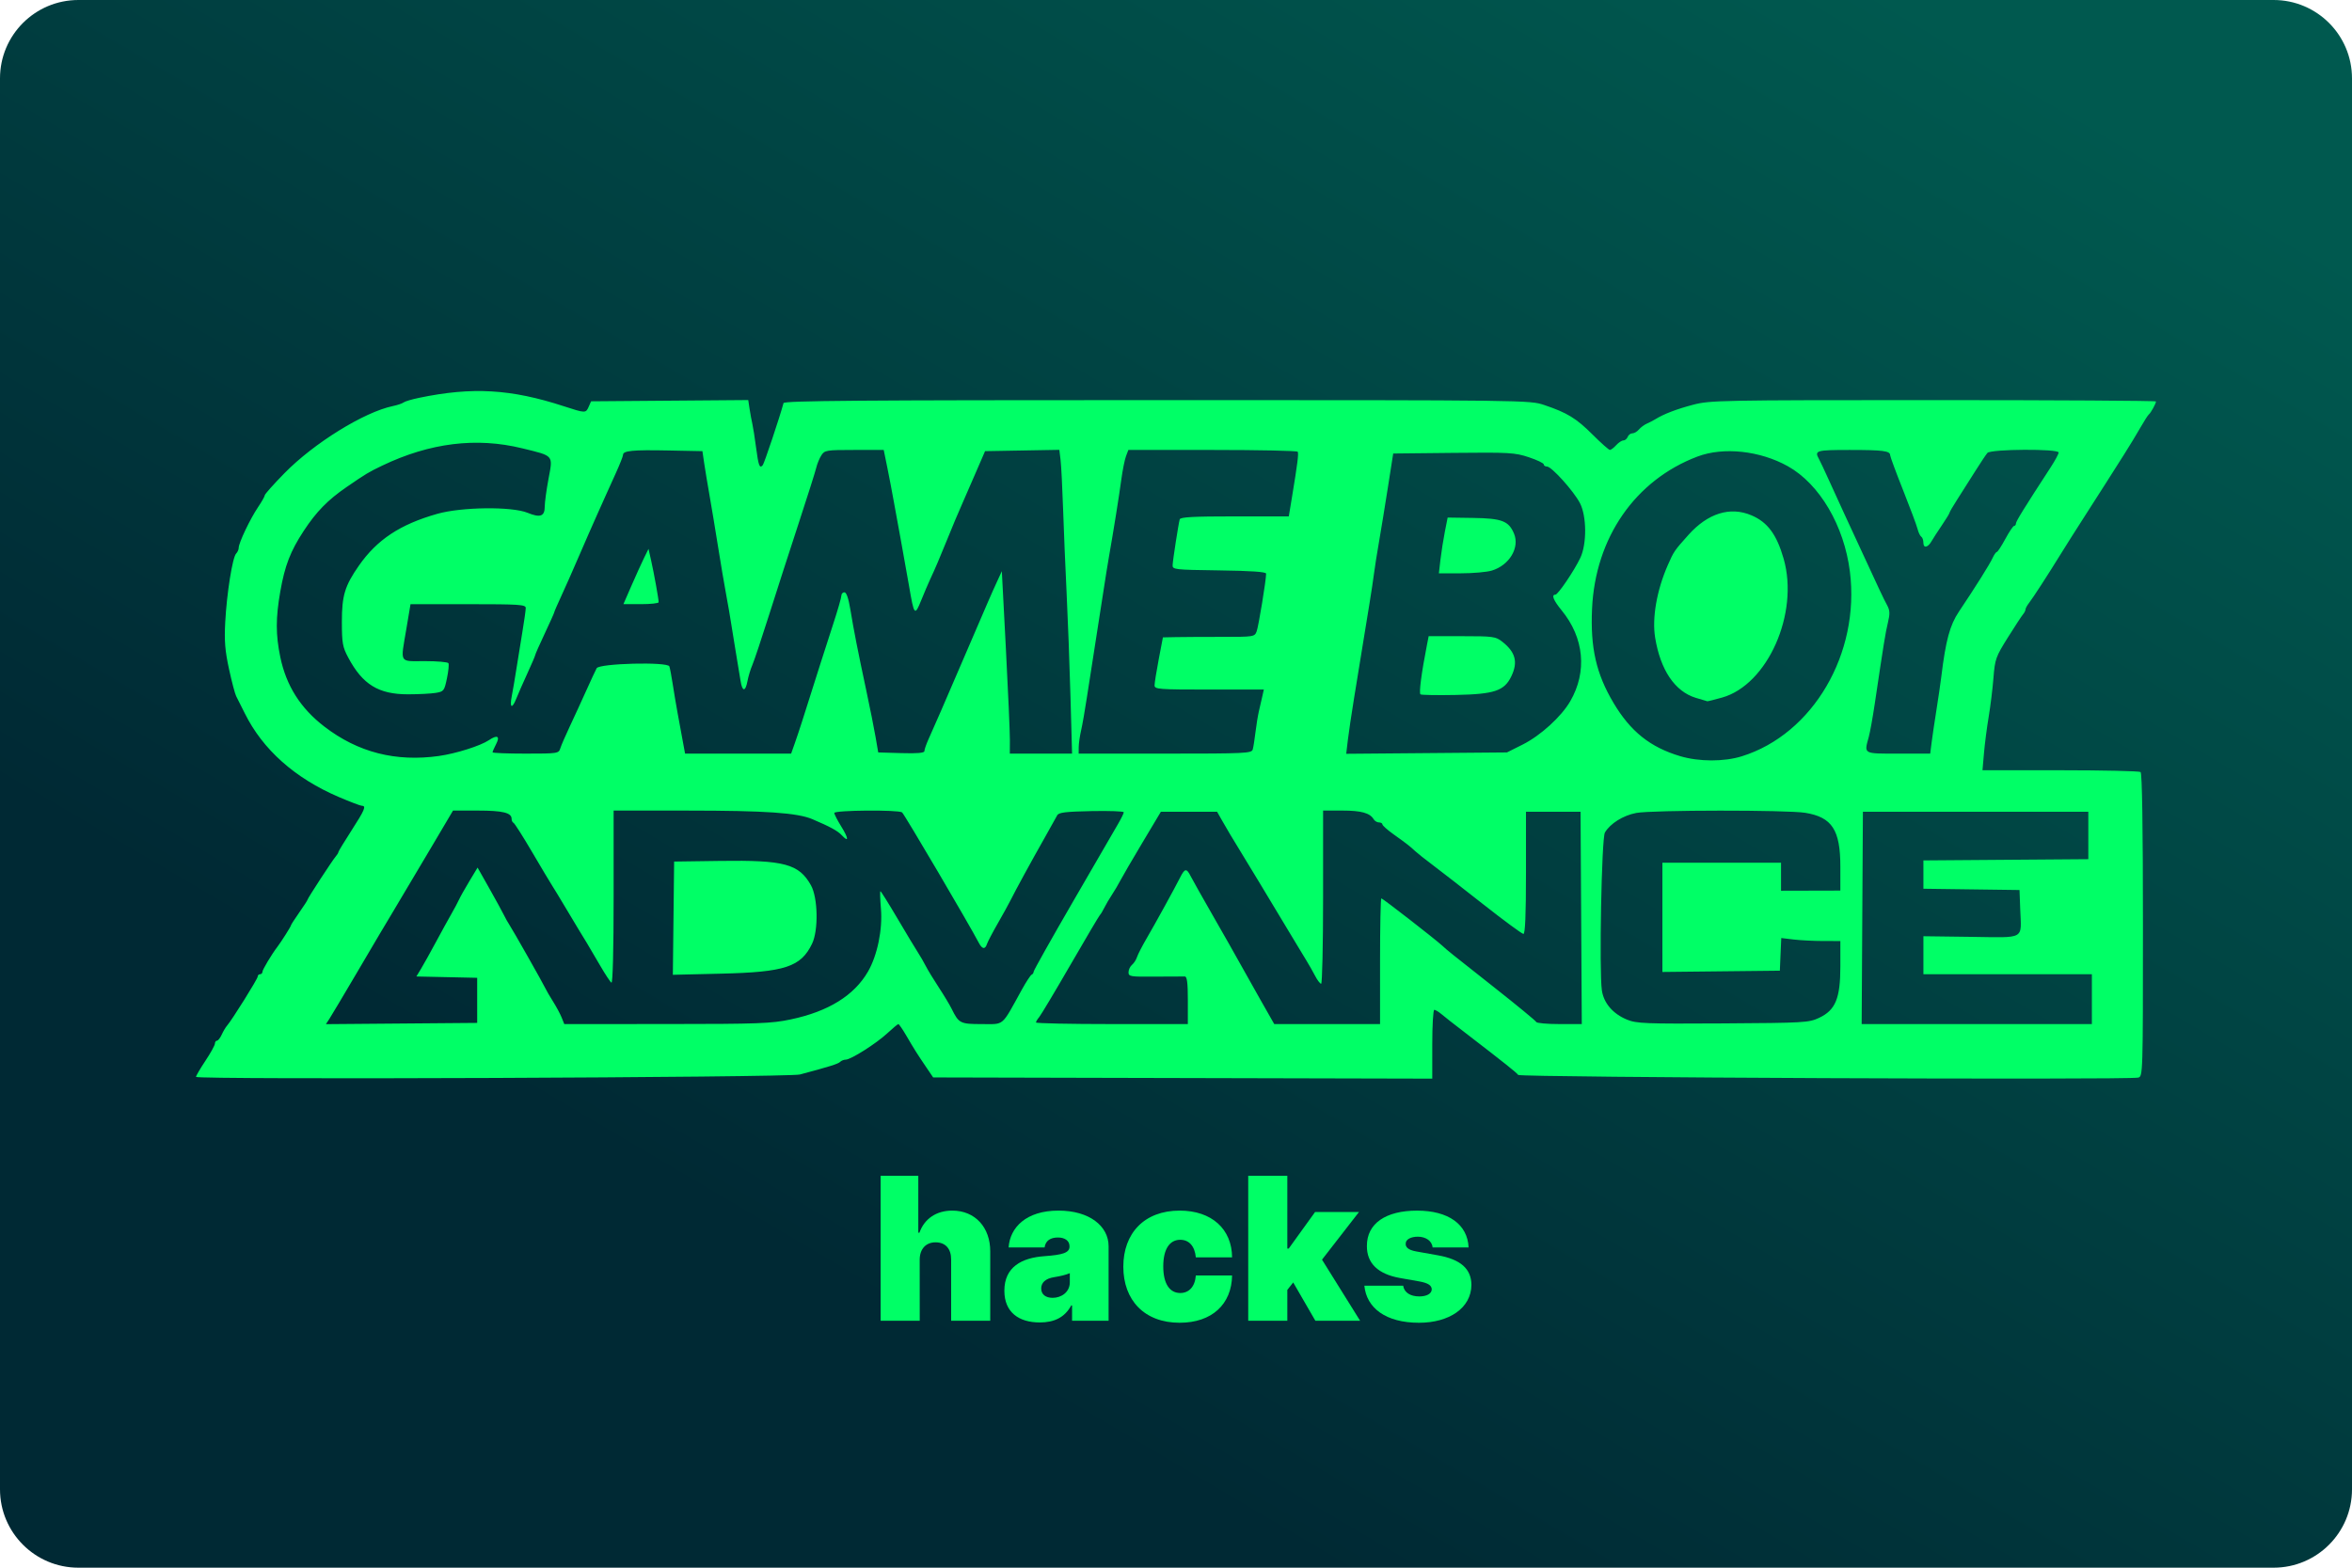
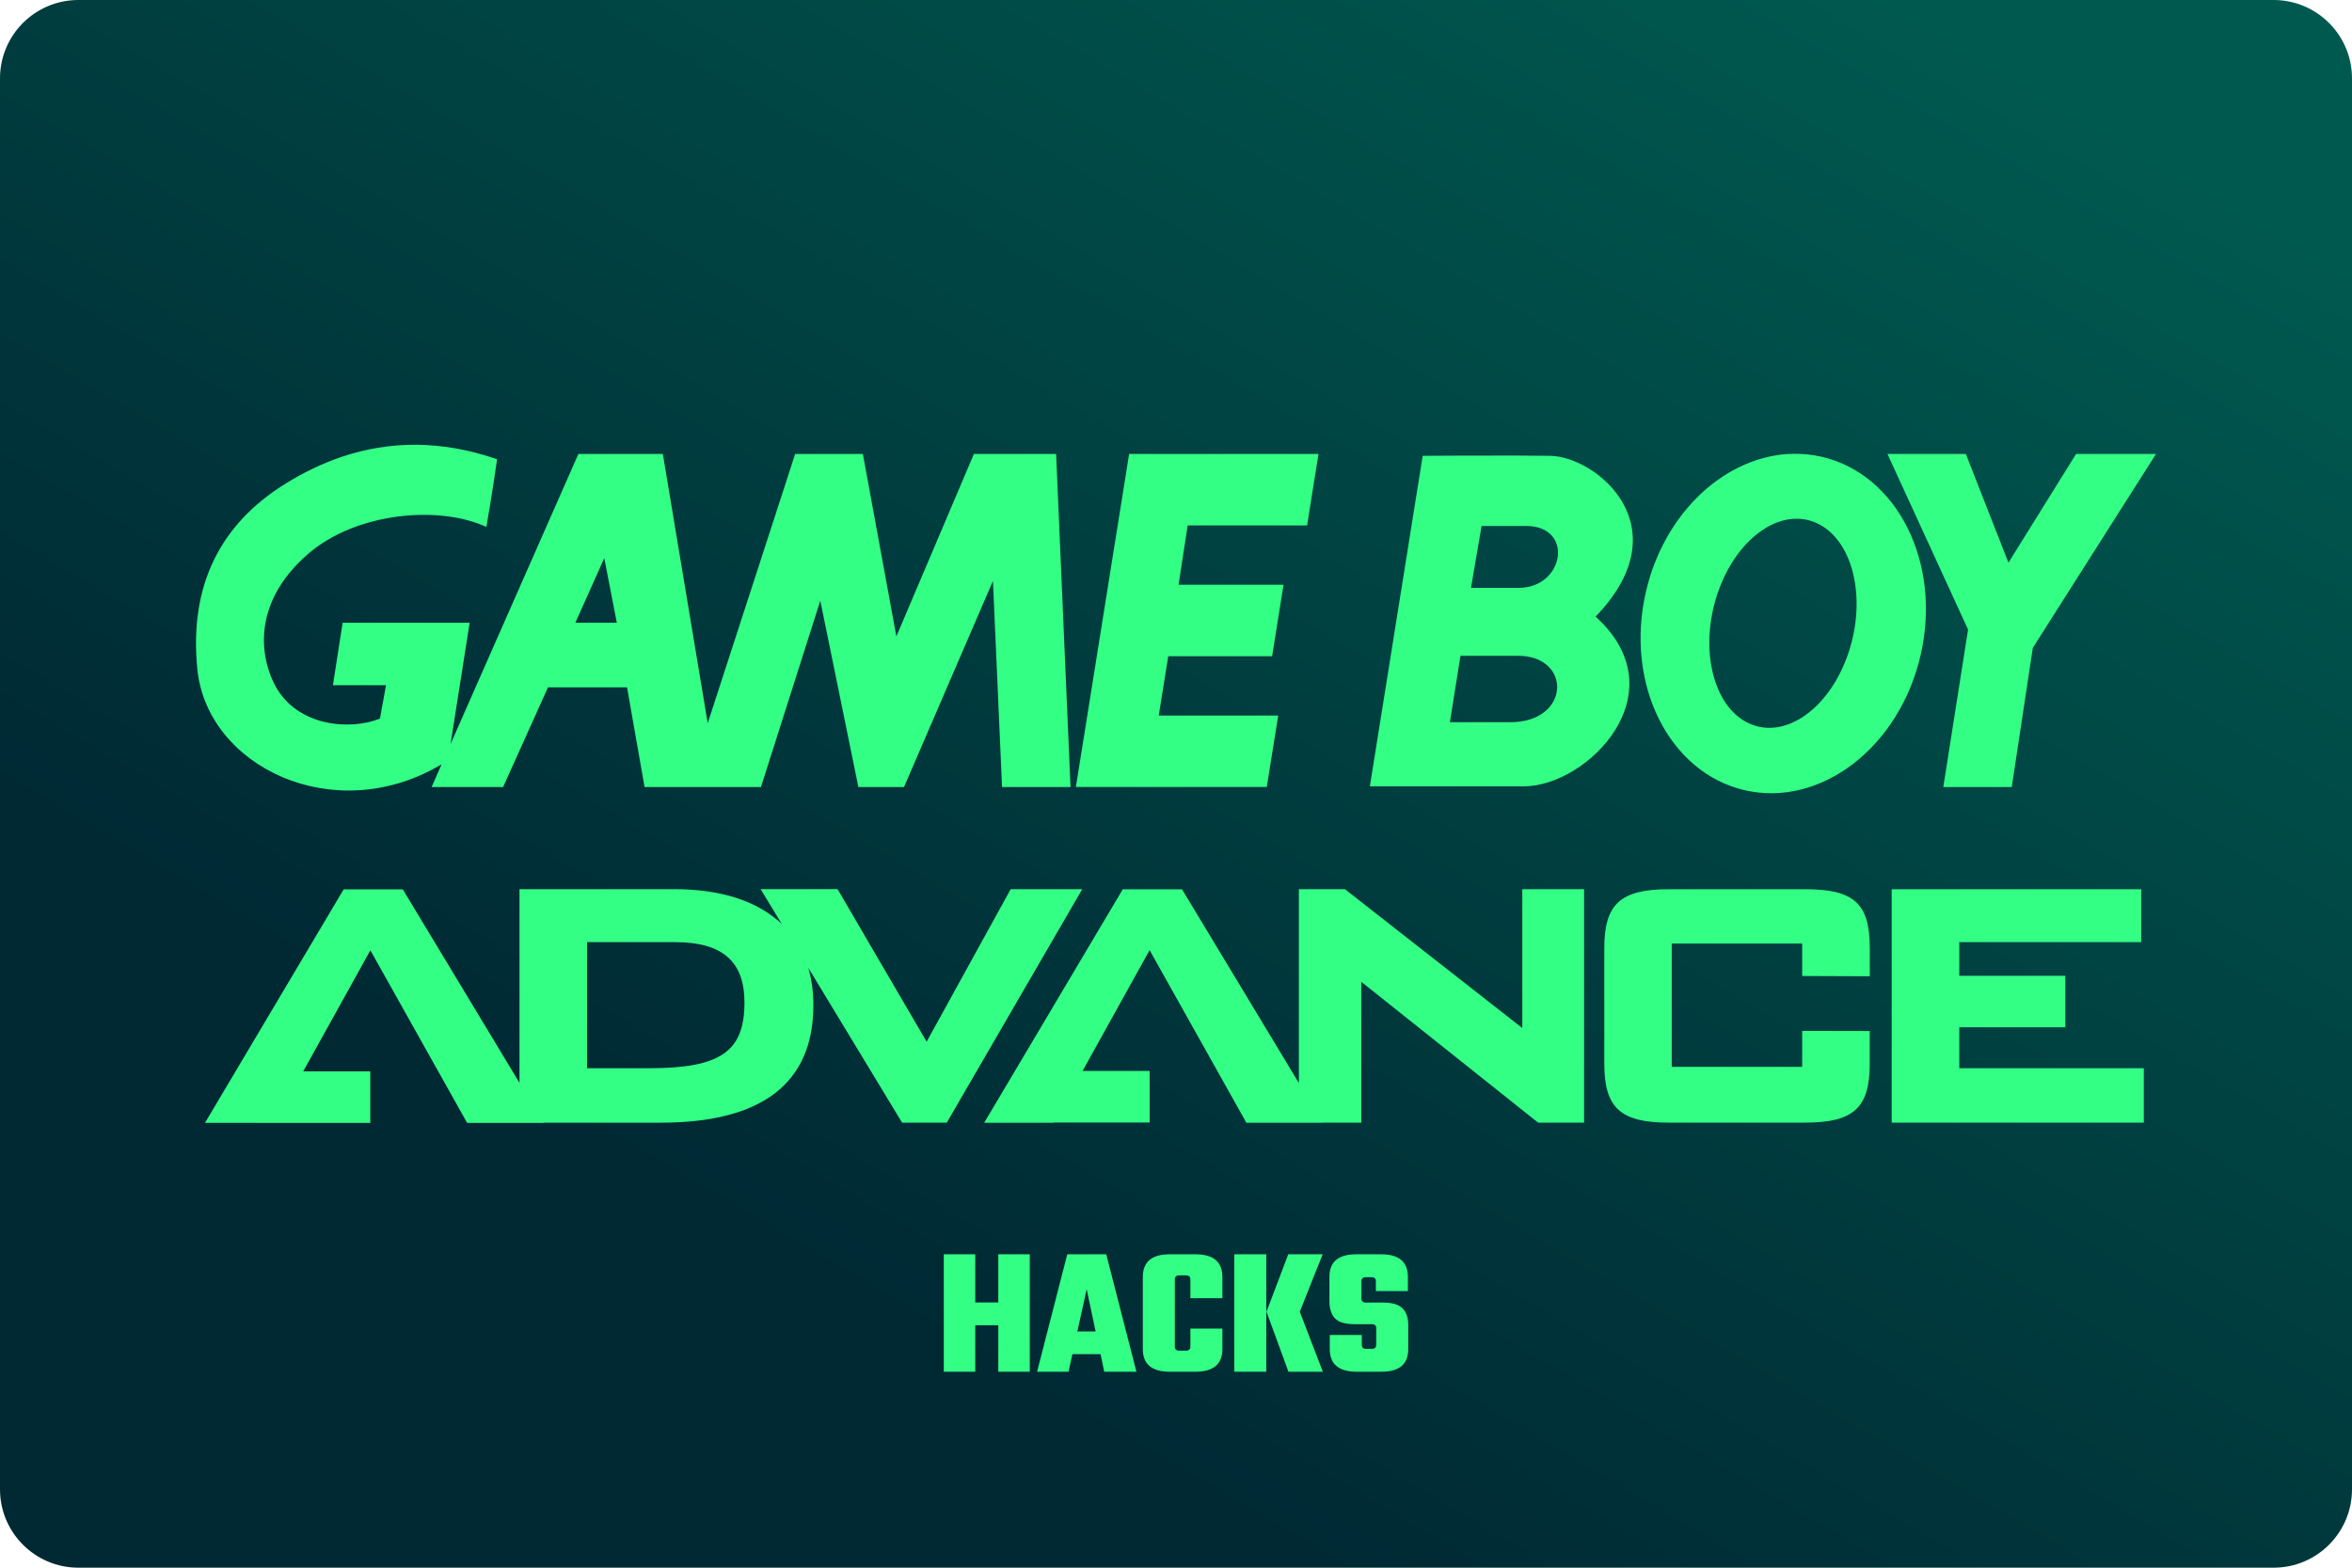
- <svg xmlns="http://www.w3.org/2000/svg" width="480" height="320" version="1.1" viewBox="0 0 480 320">
+ <svg xmlns="http://www.w3.org/2000/svg" width="480" height="320" version="1.1" viewBox="0 0 480 320" xml:space="preserve">
  <defs>
    <linearGradient id="a" x1="116.42" x2="71.208" y1="7.938" y2="84.667" gradientTransform="scale(3.7795)" gradientUnits="userSpaceOnUse">
      <stop stop-color="#00594f" offset="0" />
      <stop stop-color="#002934" offset="1" />
    </linearGradient>
  </defs>
-   <rect width="480" height="320" ry="16" fill="url(#a)" stroke-linecap="square" stroke-linejoin="round" stroke-width="2" style="paint-order:stroke fill markers" />
-   <path d="m39.999 219.82c0-0.217 0.866-1.697 1.923-3.29 1.058-1.592 1.929-3.168 1.937-3.501 0.008-0.333 0.197-0.605 0.42-0.605 0.224 0 0.658-0.553 0.966-1.229 0.308-0.676 0.791-1.493 1.074-1.816 1.023-1.169 6.27-9.566 6.27-10.034 0-0.264 0.218-0.48 0.484-0.48s0.484-0.223 0.484-0.495c0-0.423 1.87-3.552 3.033-5.074 0.792-1.037 2.778-4.171 2.778-4.385 0-0.124 0.763-1.311 1.695-2.637 0.932-1.326 1.695-2.503 1.695-2.615 0-0.266 5.111-8.104 5.781-8.866 0.283-0.322 0.515-0.705 0.515-0.852 0-0.147 1.199-2.125 2.663-4.396 2.707-4.196 3.074-5.063 2.142-5.063-0.287 0-2.411-0.809-4.721-1.797-8.948-3.829-15.525-9.687-19.186-17.089-0.724-1.465-1.515-3.038-1.756-3.496-0.242-0.458-0.9-2.96-1.464-5.56-0.814-3.755-0.971-5.725-0.765-9.579 0.312-5.835 1.487-13.227 2.219-13.959 0.291-0.291 0.529-0.826 0.529-1.19 0-0.991 2.327-5.884 3.922-8.25 0.773-1.145 1.405-2.261 1.405-2.479 0-0.218 1.798-2.234 3.995-4.48 6.012-6.144 16.265-12.494 22.155-13.72 0.932-0.194 1.913-0.526 2.179-0.738 0.266-0.212 1.683-0.635 3.148-0.939 10.867-2.26 18.766-1.801 29.54 1.715 4.419 1.442 4.495 1.444 5.091 0.085l0.478-1.09 32.074-0.255 0.278 1.822c0.153 1.002 0.405 2.367 0.56 3.033 0.156 0.666 0.495 2.826 0.754 4.8 0.495 3.77 0.725 4.383 1.366 3.642 0.307-0.355 3.453-9.759 4.242-12.68 0.13-0.481 15.786-0.605 76.222-0.605 75.643 0 76.074 0.004 79.037 1.003 4.693 1.581 6.532 2.708 9.873 6.048 1.715 1.715 3.298 3.118 3.518 3.118 0.22 0 0.795-0.436 1.277-0.969 0.482-0.533 1.146-0.969 1.476-0.969 0.33 0 0.725-0.327 0.878-0.726 0.153-0.4 0.586-0.726 0.961-0.726s0.972-0.35 1.327-0.777c0.355-0.427 1.089-0.972 1.633-1.21 0.544-0.238 1.315-0.637 1.715-0.887 1.693-1.06 4.344-2.077 7.718-2.962 3.448-0.904 5.545-0.944 49.032-0.944 24.986 0 45.43 0.123 45.43 0.274 0 0.414-1.067 2.356-1.446 2.632-0.183 0.133-0.954 1.332-1.713 2.663-0.759 1.332-2.281 3.838-3.381 5.569-1.101 1.731-2.749 4.326-3.663 5.768-0.914 1.441-2.969 4.653-4.567 7.137-1.598 2.485-3.668 5.754-4.6 7.265-2.703 4.381-5.727 9.049-6.527 10.075-0.406 0.52-0.737 1.129-0.737 1.352 0 0.223-0.226 0.669-0.501 0.991-0.276 0.322-1.674 2.458-3.108 4.746-2.462 3.931-2.624 4.387-2.929 8.232-0.177 2.239-0.616 5.814-0.974 7.945-0.358 2.131-0.789 5.454-0.957 7.385l-0.306 3.511 15.889 8e-3c8.739 4e-3 16.107 0.167 16.373 0.363 0.314 0.231 0.484 11.213 0.484 31.249 0 30.492-0.011 30.896-0.969 31.127-2.089 0.506-126.18-0.03-126.53-0.547-0.299-0.443-2.927-2.54-10.097-8.055-3.712-2.855-4.629-3.574-5.604-4.387-0.559-0.466-1.2-0.847-1.426-0.847s-0.41 3.161-0.41 7.024v7.024l-101.86-0.247-1.493-2.203c-1.833-2.704-2.317-3.474-4.023-6.392-0.739-1.265-1.453-2.297-1.586-2.294-0.133 3e-3 -1.146 0.845-2.251 1.871-2.258 2.097-7.442 5.386-8.491 5.386-0.378 0-0.894 0.207-1.147 0.459-0.414 0.413-2.099 0.941-8.208 2.573-2.33 0.622-123.24 1.102-123.24 0.489zm57.385-15.628v-4.6l-12.409-0.271 0.943-1.559c0.518-0.858 1.88-3.303 3.026-5.433s2.584-4.746 3.196-5.811c0.612-1.065 1.308-2.373 1.547-2.907 0.239-0.533 1.187-2.218 2.106-3.744l1.671-2.774 2.382 4.217c1.31 2.319 2.65 4.767 2.978 5.439s0.817 1.548 1.088 1.948c0.652 0.963 6.989 12.146 7.41 13.075 0.181 0.399 0.878 1.598 1.55 2.663 0.672 1.065 1.46 2.536 1.753 3.269l0.531 1.332 20.897-8e-3c18.798-7e-3 21.343-0.102 25.339-0.945 7.668-1.619 12.926-4.878 15.748-9.762 1.911-3.308 3.001-8.596 2.643-12.829-0.166-1.966-0.213-3.575-0.104-3.575 0.109 0 1.686 2.524 3.505 5.61 1.819 3.085 3.688 6.191 4.155 6.901 0.467 0.71 1.181 1.945 1.587 2.744 0.406 0.799 1.598 2.76 2.649 4.359 1.05 1.598 2.231 3.559 2.624 4.359 1.477 3.005 1.757 3.148 6.15 3.148 4.714 0 3.938 0.665 8.185-7.022 0.883-1.598 1.786-2.978 2.008-3.067 0.222-0.089 0.403-0.362 0.403-0.608 0-0.246 3.633-6.71 8.073-14.366 4.44-7.656 8.578-14.792 9.195-15.857 0.617-1.065 1.125-2.107 1.128-2.314 3e-3 -0.207-2.967-0.316-6.601-0.242-5.285 0.108-6.682 0.28-6.983 0.861-0.207 0.4-1.372 2.485-2.589 4.634-2.73 4.82-5.898 10.622-6.856 12.557-0.396 0.799-1.596 2.978-2.667 4.843-1.071 1.864-2.071 3.771-2.223 4.237-0.375 1.153-0.984 1.064-1.663-0.242-1.873-3.607-15.243-26.333-15.665-26.627-0.8-0.558-13.828-0.449-13.828 0.115 0 0.267 0.641 1.515 1.424 2.773 1.51 2.426 1.569 3.346 0.115 1.791-0.854-0.913-2.36-1.737-6.025-3.297-3.046-1.296-9.569-1.745-25.417-1.749l-15.133-4e-3v17.704c0 10.638-0.178 17.594-0.445 17.429-0.245-0.151-1.28-1.718-2.3-3.482-1.02-1.764-2.237-3.832-2.703-4.596-0.466-0.764-1.229-2.014-1.695-2.778-0.466-0.764-1.719-2.855-2.784-4.647-1.065-1.792-2.264-3.764-2.663-4.381-0.4-0.618-2.24-3.702-4.091-6.854-1.85-3.152-3.539-5.803-3.753-5.892-0.214-0.089-0.389-0.462-0.389-0.83 0-1.229-1.832-1.672-6.913-1.672h-5.039l-4.369 7.385c-4.322 7.304-6.367 10.746-8.013 13.482-1.848 3.072-2.719 4.544-7.336 12.39-2.636 4.481-5.115 8.64-5.508 9.244l-0.715 1.097 30.871-0.256zm40.063-16.772 0.13-11.557 9.443-0.133c13.057-0.185 16.024 0.613 18.478 4.968 1.427 2.533 1.557 9.187 0.232 11.935-2.285 4.741-5.521 5.805-18.598 6.113l-9.815 0.231zm104.97 16.772c0-3.537-0.163-4.85-0.605-4.87-0.333-0.015-3.057-3e-3 -6.053 0.026-5.078 0.05-5.448-0.011-5.448-0.882 0-0.514 0.318-1.199 0.708-1.522 0.389-0.323 0.849-1.033 1.022-1.577 0.173-0.544 1.028-2.213 1.901-3.709 1.832-3.14 5.731-10.224 6.892-12.526 0.969-1.919 1.319-1.958 2.185-0.242 0.37 0.732 2.424 4.383 4.565 8.111 2.141 3.729 4.49 7.869 5.221 9.201 0.731 1.332 2.659 4.764 4.286 7.627l2.958 5.206h21.594v-12.833c0-7.058 0.118-12.833 0.261-12.833 0.268 0 10.941 8.293 12.427 9.656 1.181 1.083 1.343 1.213 10.615 8.527 4.629 3.651 8.488 6.828 8.577 7.061 0.089 0.232 2.216 0.423 4.727 0.423h4.565l-0.252-43.34h-11.138v12.47c0 8.545-0.163 12.47-0.519 12.47-0.285-1.1e-4 -3.99-2.732-8.233-6.071-4.242-3.339-8.912-6.969-10.377-8.067s-3.034-2.343-3.488-2.767c-1.108-1.036-1.687-1.486-4.382-3.409-1.265-0.903-2.3-1.823-2.3-2.044 0-0.221-0.316-0.402-0.702-0.402s-0.877-0.295-1.09-0.656c-0.751-1.272-2.544-1.766-6.409-1.766h-3.906v17.675c0 9.722-0.178 17.675-0.395 17.675s-0.764-0.708-1.215-1.574c-0.451-0.866-1.254-2.282-1.785-3.148s-1.345-2.211-1.811-2.989-2.264-3.764-3.995-6.634c-1.731-2.871-3.479-5.775-3.885-6.454s-1.713-2.831-2.906-4.782c-2.774-4.537-3.656-6.014-4.752-7.954l-0.889-1.574h-11.472l-3.761 6.295c-2.068 3.462-4.099 6.949-4.512 7.748-0.413 0.799-1.185 2.107-1.716 2.905s-1.235 1.998-1.565 2.663c-0.33 0.666-0.724 1.32-0.876 1.453-0.151 0.133-2.859 4.709-6.017 10.17-3.158 5.46-6.035 10.271-6.393 10.692-0.358 0.421-0.651 0.911-0.651 1.09 0 0.179 6.973 0.325 15.496 0.325h15.496zm128.81 3.58c3.365-1.576 4.357-3.974 4.357-10.534v-5.153l-3.511-4e-3c-1.931-2e-3 -4.644-0.14-6.03-0.307l-2.519-0.302-0.145 3.333-0.145 3.334-23.971 0.259v-22.293h24.213v5.714l12.107-0.03v-4.867c0-7.515-1.687-10.112-7.147-11.007-3.721-0.609-31.27-0.589-34.511 0.026-2.678 0.508-5.353 2.186-6.398 4.012-0.673 1.177-1.19 28.343-0.613 32.214 0.388 2.604 2.261 4.783 5.124 5.96 1.951 0.802 3.687 0.871 19.574 0.774 16.6-0.101 17.538-0.155 19.613-1.127zm55.688-3.822v-5.085h-34.382v-7.76l9.707 0.127c11.249 0.147 10.286 0.692 10.049-5.686l-0.144-3.873-19.613-0.262v-5.779l33.656-0.255v-9.685h-46.004l-0.252 43.34h46.983zm-71.429-49.58c14.51-4.522 24.147-20.998 22.045-37.693-1.18-9.375-6.192-17.891-12.656-21.504-5.703-3.188-13.16-3.987-18.458-1.98-12.712 4.816-20.851 16.577-21.509 31.08-0.361 7.957 0.844 13.247 4.374 19.194 3.466 5.839 7.505 9.069 13.613 10.884 3.865 1.148 8.943 1.156 12.591 0.019zm-9.443-11.936c-4.245-1.314-7.176-5.667-8.258-12.266-0.659-4.021 0.333-9.701 2.592-14.837 1.23-2.797 1.317-2.924 4.203-6.148 3.956-4.419 8.505-5.837 12.842-4.002 3.303 1.397 5.169 3.912 6.59 8.879 3.187 11.145-3.281 25.724-12.571 28.33-1.539 0.432-2.893 0.77-3.009 0.752-0.116-0.019-1.191-0.337-2.389-0.708zm-256.42 11.869c3.458-0.486 8.437-2.065 10.156-3.22 1.707-1.148 2.312-0.826 1.478 0.786-0.406 0.786-0.739 1.548-0.739 1.695 0 0.146 3.036 0.266 6.747 0.266 6.573 0 6.756-0.026 7.087-1.09 0.187-0.599 1.06-2.615 1.939-4.479 0.879-1.864 2.381-5.133 3.338-7.264 0.957-2.131 1.92-4.201 2.141-4.6 0.548-0.993 14.473-1.346 14.832-0.376 0.126 0.34 0.428 1.926 0.671 3.524 0.243 1.598 0.702 4.322 1.021 6.053 0.319 1.731 0.79 4.292 1.048 5.69l0.469 2.542h21.643l0.73-2.058c0.401-1.132 1.074-3.148 1.496-4.479 3.219-10.177 4.983-15.7 6.391-20.01 0.898-2.749 1.633-5.309 1.633-5.69s0.283-0.692 0.63-0.692c0.406 0 0.836 1.248 1.208 3.511 0.711 4.318 1.517 8.418 3.261 16.586 0.739 3.462 1.588 7.712 1.885 9.443l0.541 3.148 4.712 0.139c3.273 0.096 4.712-0.03 4.712-0.411 0-0.302 0.356-1.345 0.791-2.318 1.796-4.017 2.717-6.137 7.188-16.538 5.424-12.621 5.646-13.13 6.889-15.835l0.935-2.034 0.828 15.835c0.456 8.71 0.822 17.088 0.815 18.62l-0.013 2.784h12.704l-0.328-11.743c-0.18-6.459-0.532-15.884-0.783-20.944-0.25-5.06-0.574-12.797-0.72-17.191-0.146-4.395-0.378-8.922-0.516-10.061l-0.251-2.07-15.158 0.267-1.784 4.116c-0.981 2.264-2.119 4.879-2.528 5.811-1.374 3.127-2.191 5.065-3.47 8.232-1.462 3.62-2.448 5.926-3.417 7.99-0.375 0.799-1.198 2.73-1.829 4.29-1.332 3.293-1.452 3.149-2.504-3.018-0.392-2.298-1.137-6.466-1.655-9.263s-1.194-6.501-1.503-8.232c-0.308-1.731-0.883-4.727-1.276-6.659l-0.716-3.511h-6.009c-5.7 0-6.045 0.056-6.714 1.09-0.388 0.599-0.859 1.743-1.048 2.542-0.189 0.799-1.81 5.92-3.603 11.38-1.793 5.46-4.5 13.85-6.017 18.644-1.517 4.794-3.057 9.403-3.421 10.242-0.364 0.839-0.81 2.31-0.99 3.269-0.424 2.259-1.07 2.226-1.423-0.072-0.153-0.999-0.594-3.668-0.979-5.932-0.385-2.264-0.829-4.988-0.985-6.053-0.157-1.065-0.591-3.571-0.964-5.569-0.374-1.998-1.13-6.465-1.68-9.927-0.551-3.462-1.329-8.148-1.729-10.411-0.4-2.264-0.888-5.206-1.083-6.537l-0.356-2.421-7.011-0.139c-7.247-0.144-9.19 0.046-9.19 0.895 0 0.273-0.665 1.957-1.478 3.744s-1.671 3.684-1.906 4.217c-0.235 0.533-1.114 2.494-1.952 4.359-0.838 1.865-2.509 5.678-3.712 8.474-1.203 2.796-2.819 6.447-3.591 8.113-0.772 1.665-1.403 3.123-1.403 3.24 0 0.117-0.872 2.064-1.937 4.327-1.065 2.263-1.937 4.233-1.937 4.376s-0.728 1.846-1.617 3.783c-0.889 1.937-1.896 4.23-2.238 5.096-0.88 2.229-1.417 1.952-0.937-0.484 0.223-1.132 0.641-3.583 0.929-5.448 0.288-1.864 0.839-5.273 1.224-7.575s0.7-4.536 0.7-4.964c0-0.693-1.282-0.778-11.758-0.778h-11.758l-0.836 4.964c-1.228 7.288-1.582 6.659 3.742 6.659 2.515 0 4.689 0.189 4.831 0.419 0.142 0.231 6e-3 1.625-0.303 3.099-0.536 2.555-0.642 2.693-2.288 2.966-0.949 0.157-3.483 0.288-5.63 0.291-6.037 8e-3 -9.292-1.988-12.229-7.501-1.149-2.156-1.291-2.952-1.295-7.276-6e-3 -5.378 0.594-7.359 3.475-11.49 3.703-5.309 8.413-8.421 16.002-10.574 4.965-1.408 15.202-1.526 18.411-0.212 2.598 1.064 3.512 0.734 3.512-1.267 0-0.853 0.347-3.401 0.77-5.662 0.92-4.912 1.16-4.634-5.371-6.234-9.356-2.292-18.86-1.115-28.571 3.537-2.774 1.329-3.289 1.639-7.282 4.383-3.824 2.628-6.159 5.018-8.736 8.943-2.714 4.132-3.855 7.086-4.779 12.371-0.947 5.415-0.947 8.798-0.001 13.373 1.21 5.849 4.122 10.447 8.989 14.192 6.855 5.275 14.559 7.248 23.433 6.001zm39.239-34.734c0.899-2.064 2.051-4.603 2.56-5.643l0.927-1.89 0.536 2.374c0.576 2.55 1.533 7.868 1.533 8.516 0 0.217-1.618 0.395-3.595 0.395h-3.595zm126.8 33.414c0.132-0.466 0.382-2.046 0.556-3.511s0.494-3.426 0.713-4.359c0.218-0.932 0.532-2.294 0.697-3.027l0.3-1.332h-11.147c-10.291 0-11.148-0.065-11.155-0.847-4e-3 -0.466 0.377-2.863 0.847-5.326l0.855-4.478 2.663-0.053c1.465-0.03 5.673-0.051 9.352-0.05 6.56 4e-3 6.697-0.019 7.118-1.124 0.384-1.009 1.931-10.45 1.931-11.781 0-0.365-3.008-0.574-9.564-0.664-9.216-0.127-9.563-0.167-9.517-1.1 0.053-1.087 1.187-8.384 1.448-9.322 0.129-0.462 2.791-0.605 11.215-0.605h11.046l0.661-3.995c1.113-6.728 1.377-8.822 1.158-9.201-0.116-0.2-7.939-0.363-17.385-0.363h-17.175l-0.482 1.268c-0.265 0.698-0.693 2.822-0.95 4.721-0.479 3.537-1.574 10.388-2.486 15.56-0.282 1.598-0.808 4.867-1.169 7.264-0.361 2.397-1.107 7.191-1.659 10.654-0.551 3.462-1.323 8.424-1.716 11.025-0.392 2.601-0.926 5.652-1.187 6.78-0.26 1.128-0.478 2.65-0.485 3.382l-0.012 1.332h17.643c16.389 0 17.66-0.06 17.883-0.847zm55.094-1.007c3.648-1.831 7.877-5.684 9.705-8.84 3.491-6.029 2.836-12.94-1.757-18.546-1.685-2.057-2.144-3.205-1.279-3.205 0.533 0 3.815-4.843 5.087-7.506 1.351-2.83 1.312-8.534-0.078-11.195-1.28-2.45-5.779-7.449-6.705-7.449-0.373 0-0.678-0.2-0.678-0.445 0-0.245-1.375-0.902-3.055-1.461-2.831-0.942-3.954-1.007-15.362-0.887l-12.307 0.13-1.099 7.022c-0.605 3.862-1.423 8.874-1.819 11.138-0.396 2.264-0.843 5.097-0.994 6.295-0.151 1.199-0.577 4.032-0.948 6.295-0.37 2.264-1.01 6.186-1.422 8.717-0.412 2.53-1.175 7.215-1.695 10.411-0.521 3.196-1.096 7.073-1.279 8.614l-0.332 2.803 32.804-0.279zm-20.856-10.238c-0.351-0.221 0.191-4.373 1.331-10.184l0.332-1.695h6.793c6.383 0 6.88 0.068 8.233 1.13 2.698 2.118 3.235 4.149 1.859 7.033-1.426 2.989-3.438 3.674-11.277 3.832-3.776 0.077-7.048 0.023-7.271-0.117zm4.073-27.516c0.179-1.542 0.582-4.103 0.895-5.69l0.57-2.886 5.223 0.076c5.846 0.086 7.237 0.619 8.318 3.19 1.211 2.88-0.955 6.485-4.541 7.56-1.016 0.305-3.86 0.554-6.319 0.554h-4.471zm100.24 37.308c0.16-1.265 0.604-4.261 0.986-6.659 0.382-2.397 0.827-5.448 0.99-6.78 0.897-7.362 1.746-10.496 3.584-13.234 3.349-4.988 6.298-9.684 6.873-10.946 0.311-0.684 0.703-1.243 0.869-1.243 0.166 0 0.949-1.198 1.738-2.662 0.79-1.464 1.599-2.663 1.799-2.663 0.2-9.4e-4 0.363-0.221 0.363-0.49 0-0.435 1.742-3.252 7.086-11.458 0.897-1.377 1.63-2.739 1.63-3.027 0-0.79-13.841-0.712-14.534 0.082-0.291 0.333-1.418 2.022-2.505 3.753s-2.71 4.288-3.607 5.683c-0.897 1.394-1.63 2.649-1.63 2.789 0 0.14-0.708 1.298-1.574 2.574-0.866 1.276-1.807 2.731-2.093 3.235-0.736 1.298-1.66 1.474-1.66 0.316 0-0.539-0.194-1.1-0.431-1.246-0.237-0.146-0.581-0.864-0.764-1.594-0.183-0.73-1.515-4.301-2.959-7.934-1.444-3.633-2.626-6.828-2.626-7.099 0-0.892-1.449-1.081-8.272-1.081-6.83 0-7.223 0.114-6.272 1.823 0.258 0.463 1.154 2.366 1.993 4.231 0.839 1.864 2.284 5.024 3.211 7.022 0.927 1.998 2.239 4.831 2.913 6.295 4.247 9.216 5.103 11.034 5.769 12.253 0.612 1.119 0.646 1.756 0.196 3.632-0.514 2.142-0.808 3.96-2.683 16.561-0.416 2.797-0.967 5.847-1.225 6.78-0.972 3.517-1.198 3.39 6.034 3.39h6.508z" fill="#0f6" stroke-width=".249" />
-   <g transform="matrix(3.8449 0 0 3.8449 -10.246 -4.5683)" fill="#0f6" stroke-width=".265" aria-label="hacks">
-     <path d="m51.481 68.059c0.004-0.571 0.334-0.917 0.842-0.917 0.53 0 0.831 0.346 0.827 0.917v3.247h2.075v-3.683c0.004-1.263-0.793-2.165-2.014-2.165-0.853 0-1.484 0.436-1.744 1.173h-0.06v-3.022h-1.999v7.697h2.075z" />
-     <path d="m57.855 71.396c0.752 0 1.319-0.256 1.669-0.902h0.045v0.812h1.939v-3.954c0-1.067-1.011-1.894-2.661-1.894-1.725 0-2.574 0.902-2.646 1.954h1.909c0.049-0.357 0.312-0.526 0.707-0.526 0.361 0 0.616 0.165 0.616 0.466v0.015c0 0.334-0.368 0.44-1.338 0.511-1.191 0.086-2.12 0.568-2.12 1.834 0 1.15 0.774 1.684 1.879 1.684zm0.676-1.308c-0.353 0-0.601-0.173-0.601-0.496 0-0.297 0.21-0.526 0.692-0.601 0.331-0.053 0.609-0.12 0.827-0.21v0.481c0 0.526-0.447 0.827-0.917 0.827z" />
-     <path d="m65.281 71.411c1.71 0 2.759-0.981 2.781-2.51h-1.924c-0.045 0.605-0.372 0.932-0.827 0.932-0.545 0-0.902-0.466-0.902-1.413s0.357-1.413 0.902-1.413c0.459 0 0.77 0.327 0.827 0.932h1.924c-0.011-1.503-1.082-2.481-2.781-2.481-1.879 0-2.992 1.203-2.992 2.977 0 1.774 1.112 2.977 2.992 2.977z" />
-     <path d="m68.919 71.306h2.075v-1.639l0.312-0.395 1.176 2.033h2.375l-2.022-3.243 1.962-2.529h-2.33l-1.398 1.939h-0.075v-3.864h-2.075z" />
-     <path d="m80.615 67.413c-0.053-1.221-1.067-1.954-2.736-1.954-1.65 0-2.668 0.676-2.661 1.879-0.007 0.909 0.583 1.492 1.759 1.699l1.022 0.18c0.451 0.083 0.654 0.203 0.661 0.421-0.007 0.241-0.282 0.376-0.661 0.376-0.47 0-0.801-0.203-0.857-0.571h-2.059c0.113 1.184 1.135 1.969 2.901 1.969 1.597 0 2.774-0.778 2.781-2.014-0.007-0.853-0.579-1.349-1.759-1.563l-1.173-0.21c-0.44-0.079-0.564-0.237-0.556-0.406-0.007-0.241 0.289-0.376 0.646-0.376 0.41 0 0.752 0.218 0.782 0.571z" />
-   </g>
-   <style type="text/css">.st0{fill:#FC0C18;}
- 	.st1{fill:#FC0C18;}</style>
-   <style type="text/css">.st0{fill:#FC0C18;}
- 	.st1{fill:#FC0C18;}</style>
-   <style type="text/css">.st0{fill:#FC0C18;}
- 	.st1{fill:#FC0C18;}</style>
+   <rect width="480" height="320" ry="16" fill="url(#a)" />
+   <path d="m85.074 90.787c-11.073-0.106-20.068 3.764-26.787 7.926-13.316 8.242-19.724 20.798-18.016 37.875 1.98 19.818 27.631 32.289 49.355 19.713 0.198-0.115 0.356-0.208 0.502-0.291l-2.043 4.637h14.588l9.158-20.34h16.139l3.574 20.34h23.756l12.107-38.031 7.773 38.031h9.314l18.15-42.064 1.855 42.064h13.973l-2.939-67.986h-16.775l-15.826 37.248-6.836-37.248h-13.816l-17.848 54.961-9.158-54.961h-17.234l-26.09 59.213 3.897-24.756h-25.924l-1.978 12.742h10.836l-1.24 6.824c-6.21 2.48-16.764 1.543-21.266-6.521-2.845-5.116-5.491-16.536 6.512-27.018 9.773-8.544 26.705-10.087 36.479-5.586 0 0 1.24-7.148 2.178-13.816-5.874-2.038-11.336-2.907-16.369-2.955zm280.9 1.844c-13.507 0.224-26.282 11.725-30.074 28.172-4.345 18.797 4.699 36.926 20.172 40.5 15.473 3.574 31.55-8.754 35.885-27.561 4.345-18.776-4.689-36.926-20.172-40.5-1.935-0.447-3.881-0.643-5.811-0.611zm-135.54 0.029-10.867 67.986h38.957l2.334-14.588h-24.381l1.938-12.107h21.203l2.324-14.586h-21.422l1.865-12.119h24.371l2.322-14.586h-38.645zm154.76 0 16.453 35.852-5.053 32.135h13.971l4.293-28.404 25.143-39.582h-16.307l-13.805 22.193-8.701-22.193h-15.994zm-76.084 0.332c-8.342-0.017-18.554 0.051-18.764 0.053l-10.783 67.465h31.426c12.941 0 31.862-19.068 14.639-34.645 17.723-18.338 0.156-32.664-9.242-32.82-1.886-0.031-4.466-0.047-7.275-0.053zm57.295 12.896c1.456-0.036 2.9 0.238 4.285 0.857 7.398 3.303 10.336 15.16 6.564 26.465-3.772 11.315-12.815 17.807-20.213 14.494-7.387-3.303-10.327-15.149-6.555-26.465 3.056-9.194 9.607-15.196 15.918-15.352zm-64.045 1.473h9.086c9.867 0 7.867 12.639-1.531 12.639h-9.711l2.156-12.639zm-179.04 6.564 2.562 13.191h-8.461l5.898-13.191zm174.74 19.932h11.711c11.086 0 10.773 13.566-1.553 13.566h-12.324l2.166-13.566zm-192.04 47.637v39.543l-23.402-38.812-0.406-0.678h-12.086l-0.406 0.688-26.633 44.855-1.25 2.106h10.461v0.02h23.268v-10.533h-13.682l13.701-24.705 19.35 34.52 0.396 0.709h15.598l-0.021-0.041h23.953c20.651 0 31.135-8.066 31.135-23.986 0-2.761-0.355-5.313-1.043-7.637l18.744 30.945 0.406 0.666h9.129l0.395-0.697 26.018-44.855 1.219-2.094h-14.607l-0.396 0.719-16.754 30.414-17.766-30.445-0.406-0.699h-15.701l1.291 2.127 3.022 4.981c-4.845-4.605-12.263-7.107-21.922-7.107h-31.602zm159.06 0.012v39.572l-23.443-38.875-0.418-0.678h-12.086l-0.396 0.678-26.631 44.867-1.25 2.113h14.201l0.031-0.051h19.535v-10.535h-13.689l13.68-24.652 19.35 34.52 0.395 0.719h15.598l-0.01-0.031h7.877v-28.736l35.697 28.436 0.385 0.301h9.377v-47.646h-11.199-1.408v28.34l-35.82-28.049-0.375-0.291h-9.398zm75.436 0.01c-9.805 0-13.107 3.031-13.107 12.023v23.611c0 8.961 3.303 12.002 13.107 12.002h27.934c9.815 0 13.129-3.031 13.129-12.002v-6.689l-1.397-0.01-10.992-0.021h-1.397v7.336h-26.621v-25.164h26.621v6.617l1.397 0.01 10.992 0.043h1.408v-5.742c0-9.096-3.201-12.014-13.141-12.014h-27.934zm45.543 0v47.637h51.451v-11.105h-1.397-36.26v-8.357h21.643v-10.512h-21.643v-6.877h37.135v-10.785h-50.93zm-266.25 10.795h17.922c9.69 0 14.201 3.918 14.201 12.326 0 10.013-4.908 13.41-19.412 13.41h-12.711v-25.736z" fill="#33ff85" />
+   <path d="m192.61 256.03v23.969h6.422v-9.482h4.703v9.482h6.422v-23.969h-6.422v9.82h-4.703v-9.82zm25.199 0-6.16 23.969h6.422l0.785-3.584h5.748l0.748 3.584h6.57l-6.16-23.969h-7.953zm20.908 0c-3.659 0-5.488 1.545-5.488 4.631v14.709c0 3.086 1.83 4.629 5.488 4.629h5.264c3.659 0 5.488-1.543 5.488-4.629v-4.182h-6.533v3.695c0 0.548-0.311 0.822-0.934 0.822h-1.307c-0.622 0-0.934-0.275-0.934-0.822v-13.738c0-0.548 0.311-0.82 0.934-0.82h1.307c0.622 0 0.934 0.273 0.934 0.82v3.846h6.533v-4.33c0-3.086-1.83-4.631-5.488-4.631h-5.264zm13.178 0v23.969h6.533v-23.969zm11.014 0-4.443 11.723 4.481 12.246h7.018l-4.703-12.246 4.666-11.723zm13.85 0c-3.634 0-5.449 1.545-5.449 4.631v4.928c0 1.518 0.372 2.688 1.119 3.51 0.772 0.796 2.078 1.193 3.92 1.193h3.584c0.622 0 0.934 0.275 0.934 0.822v3.397c0 0.548-0.311 0.822-0.934 0.822h-1.082c-0.622 0-0.934-0.275-0.934-0.822v-2.016h-6.533v2.875c0 3.086 1.83 4.629 5.488 4.629h5.076c3.634 0 5.451-1.543 5.451-4.629v-4.928c0-1.493-0.399-2.627-1.195-3.398-0.772-0.772-2.078-1.156-3.92-1.156h-3.508c-0.622 0-0.934-0.275-0.934-0.822v-3.547c0-0.548 0.311-0.82 0.934-0.82h1.082c0.622 0 0.934 0.273 0.934 0.82v2.016h6.533v-2.873c0-3.086-1.817-4.631-5.451-4.631h-5.115zm-54.99 7.131 1.828 8.625h-3.732z" fill="#33ff85" />
</svg>
